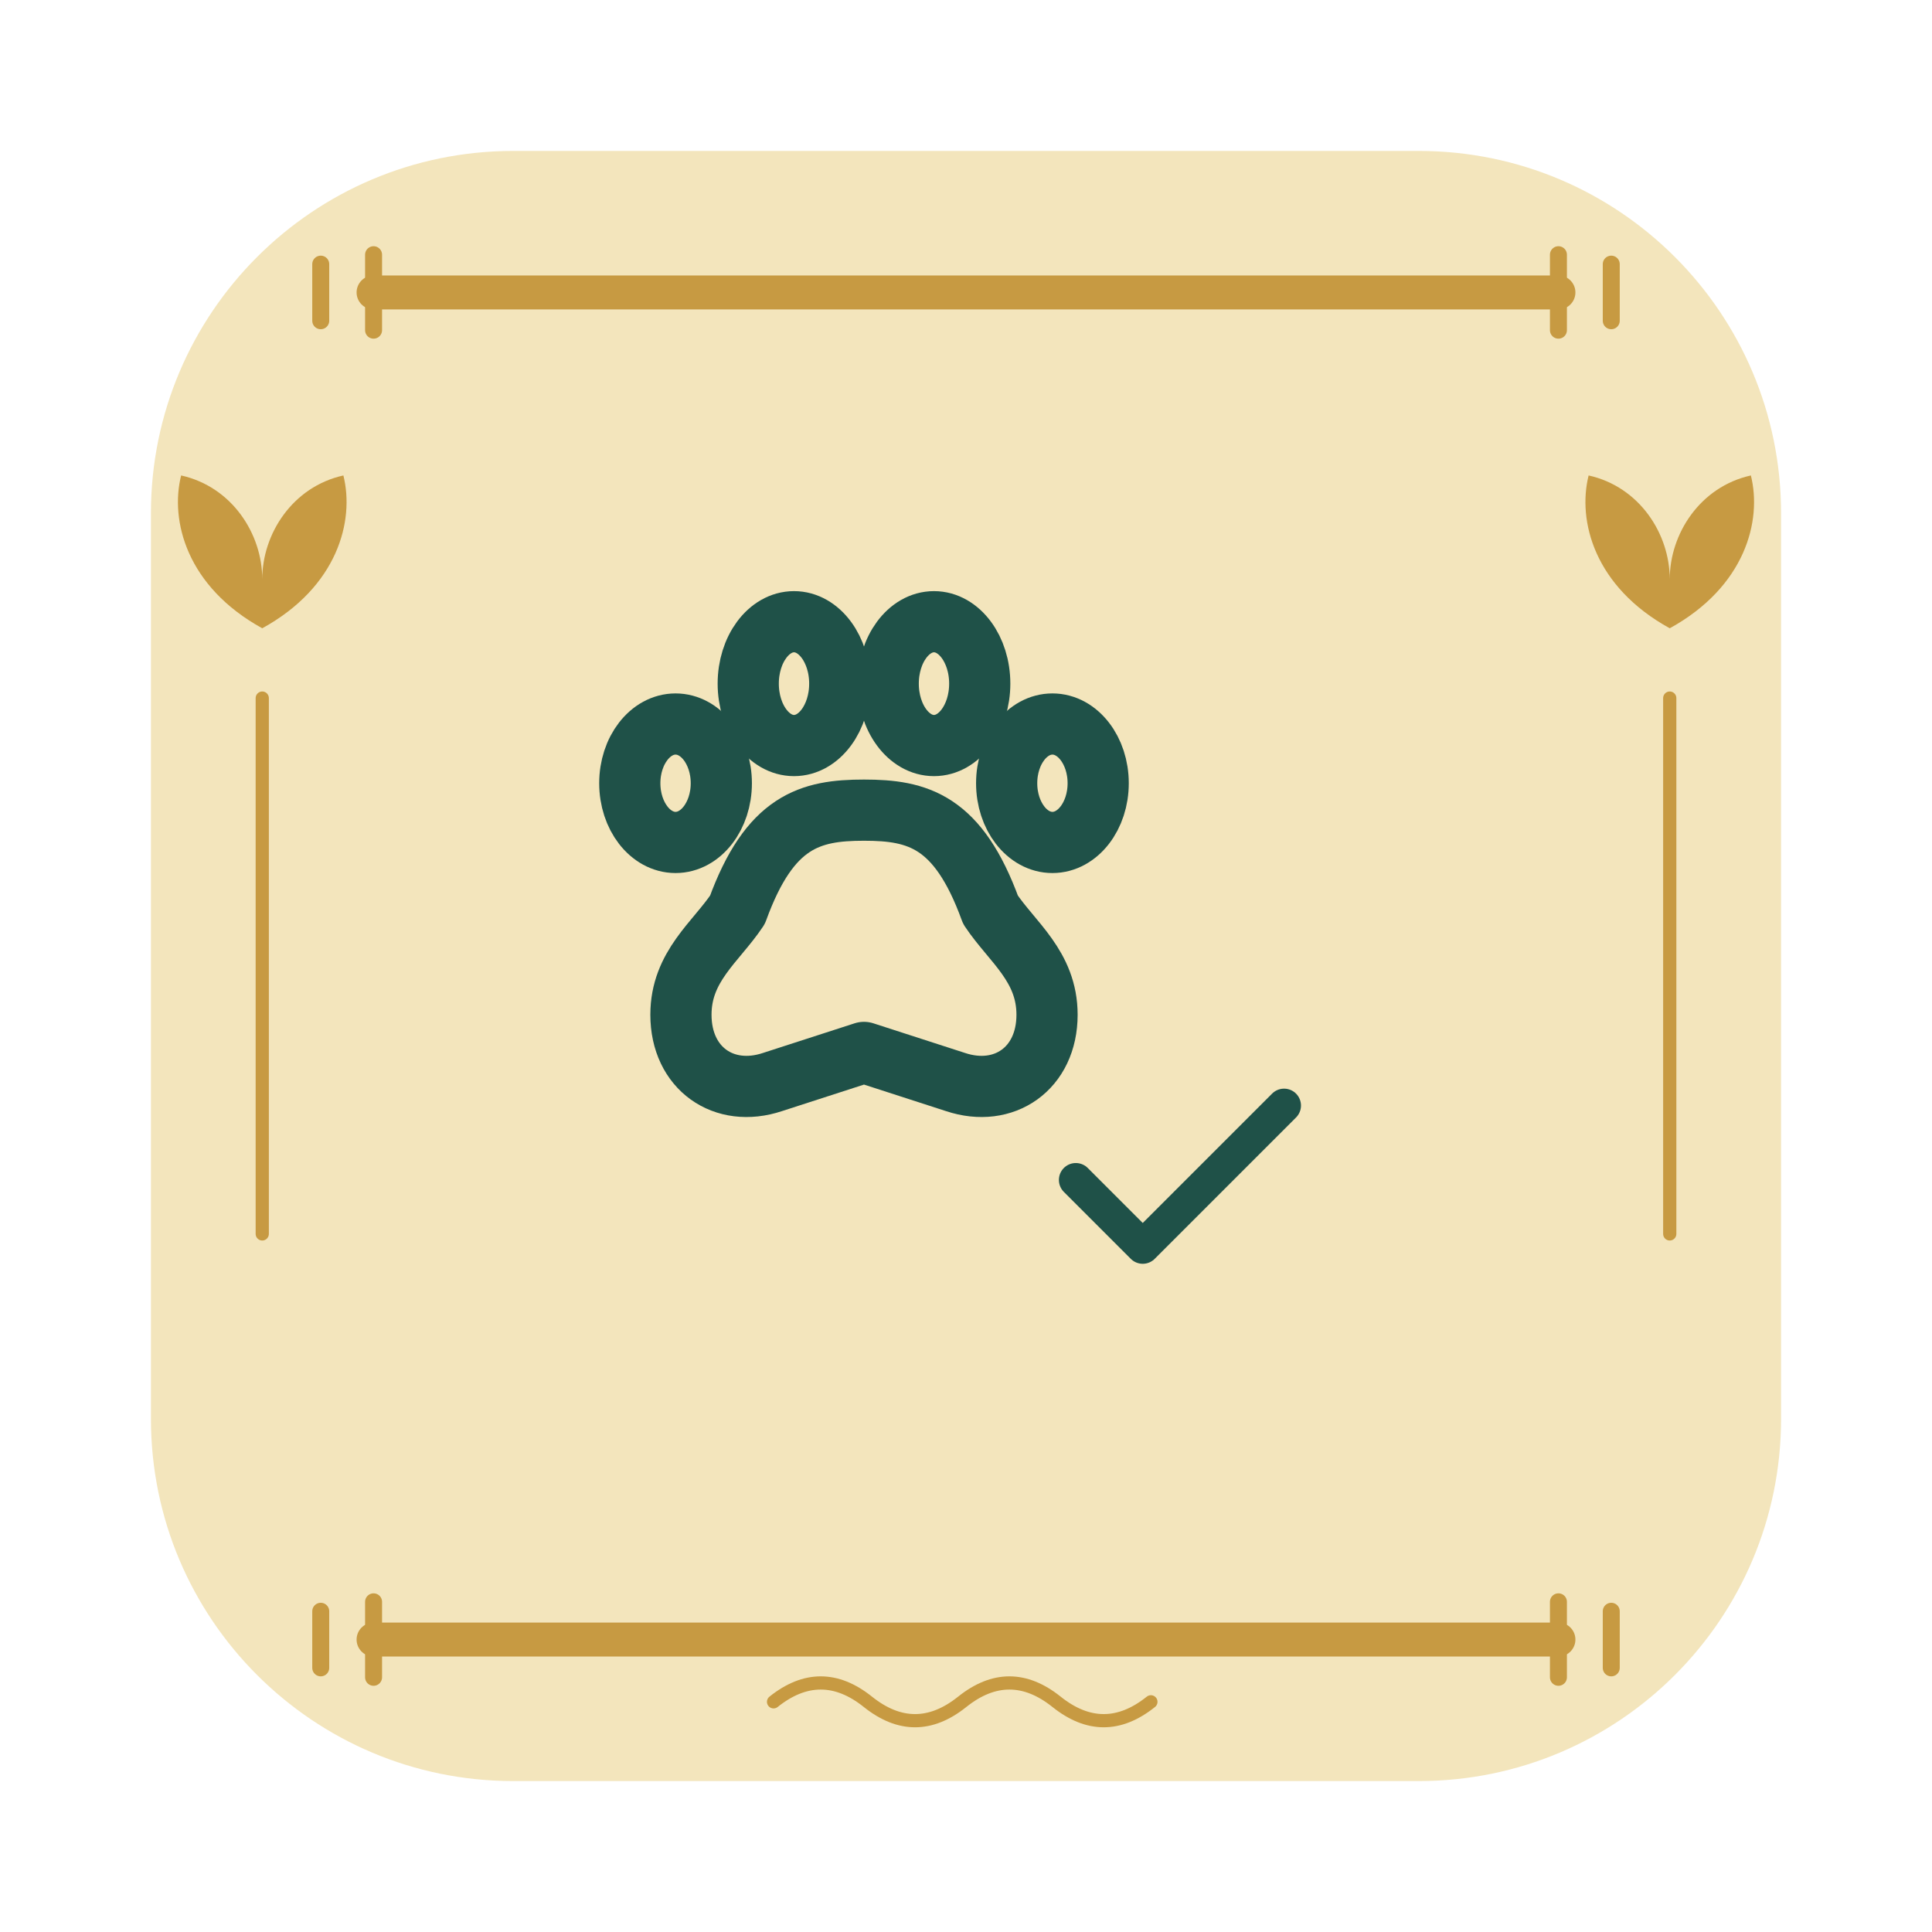
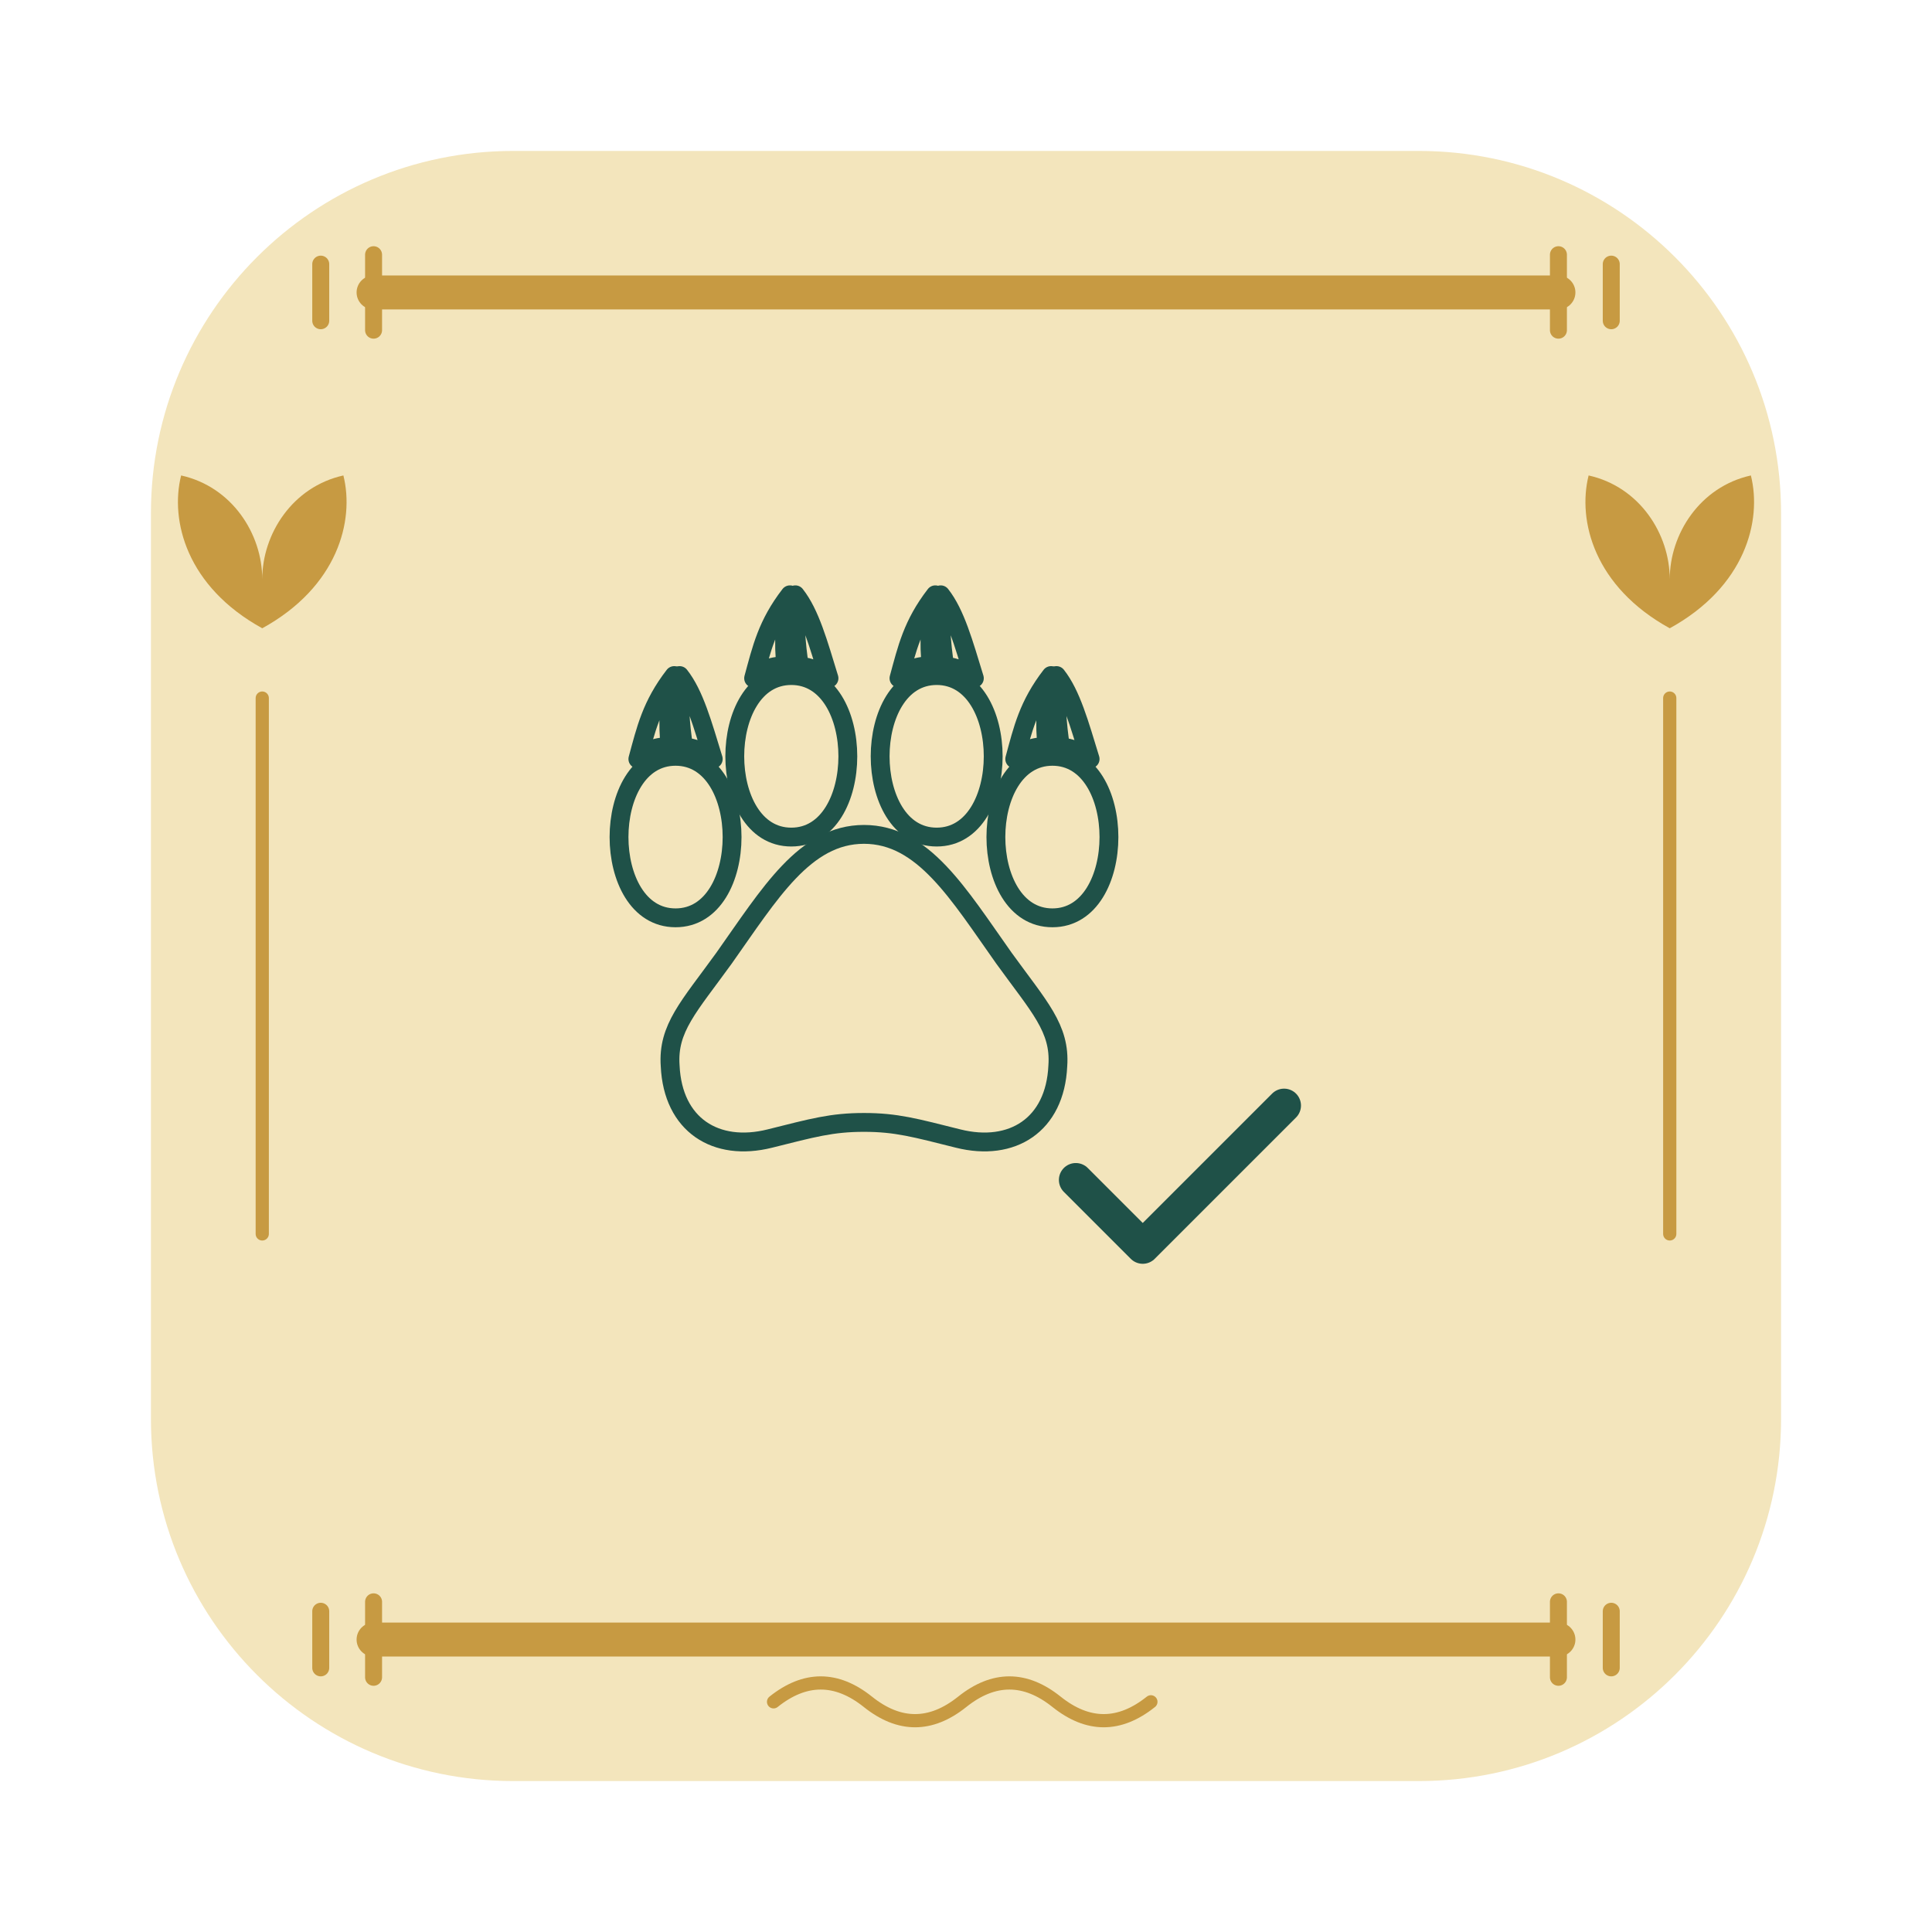
<svg xmlns="http://www.w3.org/2000/svg" viewBox="0 0 64 64">
  <rect x="5" y="5" width="54" height="54" rx="12" fill="#F3E5BC" />
  <g transform="scale(.0625)">
    <path d="M198 155H826M198 869H826" fill="none" stroke="#C79A42" stroke-width="18" stroke-linecap="round" stroke-linejoin="round" />
    <path d="M170 140v30m28-35v40m628-40v40m28-35v30M170 854v30m28-35v40m628-40v40m28-35v30" fill="none" stroke="#C79A42" stroke-width="9" stroke-linecap="round" stroke-linejoin="round" />
    <path d="M139 370v284m746-284v284" fill="none" stroke="#C79A42" stroke-width="7" stroke-linecap="round" stroke-linejoin="round" />
    <path d="M139 333c-40-22-49-57-43-81 27 6 43 31 43 55 0-24 16-49 43-55 6 24-3 59-43 81Z" fill="#C79A42" />
    <path d="M885 333c-40-22-49-57-43-81 27 6 43 31 43 55 0-24 16-49 43-55 6 24-3 59-43 81Z" fill="#C79A42" />
    <path d="M410 902q25-20 50 0t50 0 50 0 50 0" fill="none" stroke="#C79A42" stroke-width="7" stroke-linecap="round" stroke-linejoin="round" />
  </g>
  <g color="#1F5148" transform="translate(16 16) scale(1.333333)">
    <g transform="translate(1.44 1.44) scale(.88)">
      <g fill="none" stroke="currentColor" stroke-width="2.273" stroke-linecap="round" stroke-linejoin="round">
        <g transform="translate(0 0) scale(.76)">
-           <path d="M7.3 13.7C8.5 10.4 10 10 12 10s3.5.4 4.7 3.7c.8 1.2 2.1 2.1 2.1 3.9 0 2-1.6 3.1-3.4 2.5L12 19l-3.4 1.1c-1.8.6-3.4-.5-3.4-2.5 0-1.8 1.3-2.7 2.1-3.9Z" />
-           <ellipse cx="5" cy="9" rx="1.7" ry="2.2" />
-           <ellipse cx="9.4" cy="5.3" rx="1.7" ry="2.3" />
-           <ellipse cx="14.6" cy="5.3" rx="1.7" ry="2.3" />
-           <ellipse cx="19" cy="9" rx="1.7" ry="2.2" />
+           <path d="M12 10.9 C9.8 10.9 8.5 13.1 6.8 15.5 C5.5 17.3 4.7 18.1 4.8 19.5 C4.9 21.7 6.5 22.7 8.5 22.2 C10.1 21.8 10.8 21.6 12 21.6 C13.2 21.6 13.9 21.8 15.5 22.2 C17.5 22.7 19.1 21.7 19.2 19.5 C19.3 18.1 18.5 17.3 17.2 15.5 C15.5 13.1 14.2 10.9 12 10.9 Z" stroke-width="0.7" />
+           <path d="M5 8 C2.2 8 2.2 14 5 14 C7.8 14 7.8 8 5 8 Z" stroke-width="0.7" />
+           <path d="M9.3 5 C6.5 5 6.5 11 9.3 11 C12.1 11 12.1 5 9.3 5 Z" stroke-width="0.7" />
+           <path d="M14.7 5 C11.9 5 11.9 11 14.7 11 C17.5 11 17.5 5 14.7 5 Z" stroke-width="0.7" />
+           <path d="M19 8 C16.2 8 16.2 14 19 14 C21.8 14 21.8 8 19 8 Z" stroke-width="0.7" />
+           <path d="M4.95 5 C4.1 6.1 3.9 7 3.6 8.1 Q4.1 7.6 4.8 7.65 Q4.65 6.4 4.95 5 Z" stroke-width="0.7" />
+           <path d="M5.15 5 Q5.1 6.4 5.3 7.65 Q5.9 7.7 6.4 8.1 C6 6.8 5.7 5.7 5.15 5 Z" stroke-width="0.7" />
+           <path d="M9.25 2 C8.4 3.1 8.2 4 7.9 5.1 Q8.4 4.6 9.1 4.65 Q8.95 3.4 9.25 2 Z" stroke-width="0.7" />
+           <path d="M9.45 2 Q9.4 3.4 9.6 4.65 Q10.2 4.7 10.7 5.1 C10.3 3.8 10 2.7 9.45 2 Z" stroke-width="0.7" />
+           <path d="M14.65 2 C13.8 3.1 13.6 4 13.3 5.1 Q13.8 4.6 14.5 4.65 Q14.35 3.4 14.65 2 Z" stroke-width="0.7" />
+           <path d="M14.85 2 Q14.8 3.4 15 4.65 Q15.6 4.7 16.1 5.1 C15.7 3.8 15.4 2.7 14.85 2 Z" stroke-width="0.7" />
+           <path d="M18.95 5 C18.1 6.1 17.9 7 17.6 8.1 Q18.1 7.6 18.8 7.65 Q18.65 6.4 18.95 5 Z" stroke-width="0.7" />
+           <path d="M19.15 5 Q19.1 6.4 19.3 7.65 Q19.9 7.7 20.4 8.1 C20 6.8 19.7 5.7 19.15 5 Z" stroke-width="0.7" />
        </g>
        <g transform="scale(.76)" />
        <g transform="scale(.76)" />
        <g transform="translate(13 13) scale(.42)">
          <path d="m5 12 4.5 4.5L19 7" />
        </g>
      </g>
    </g>
  </g>
</svg>
